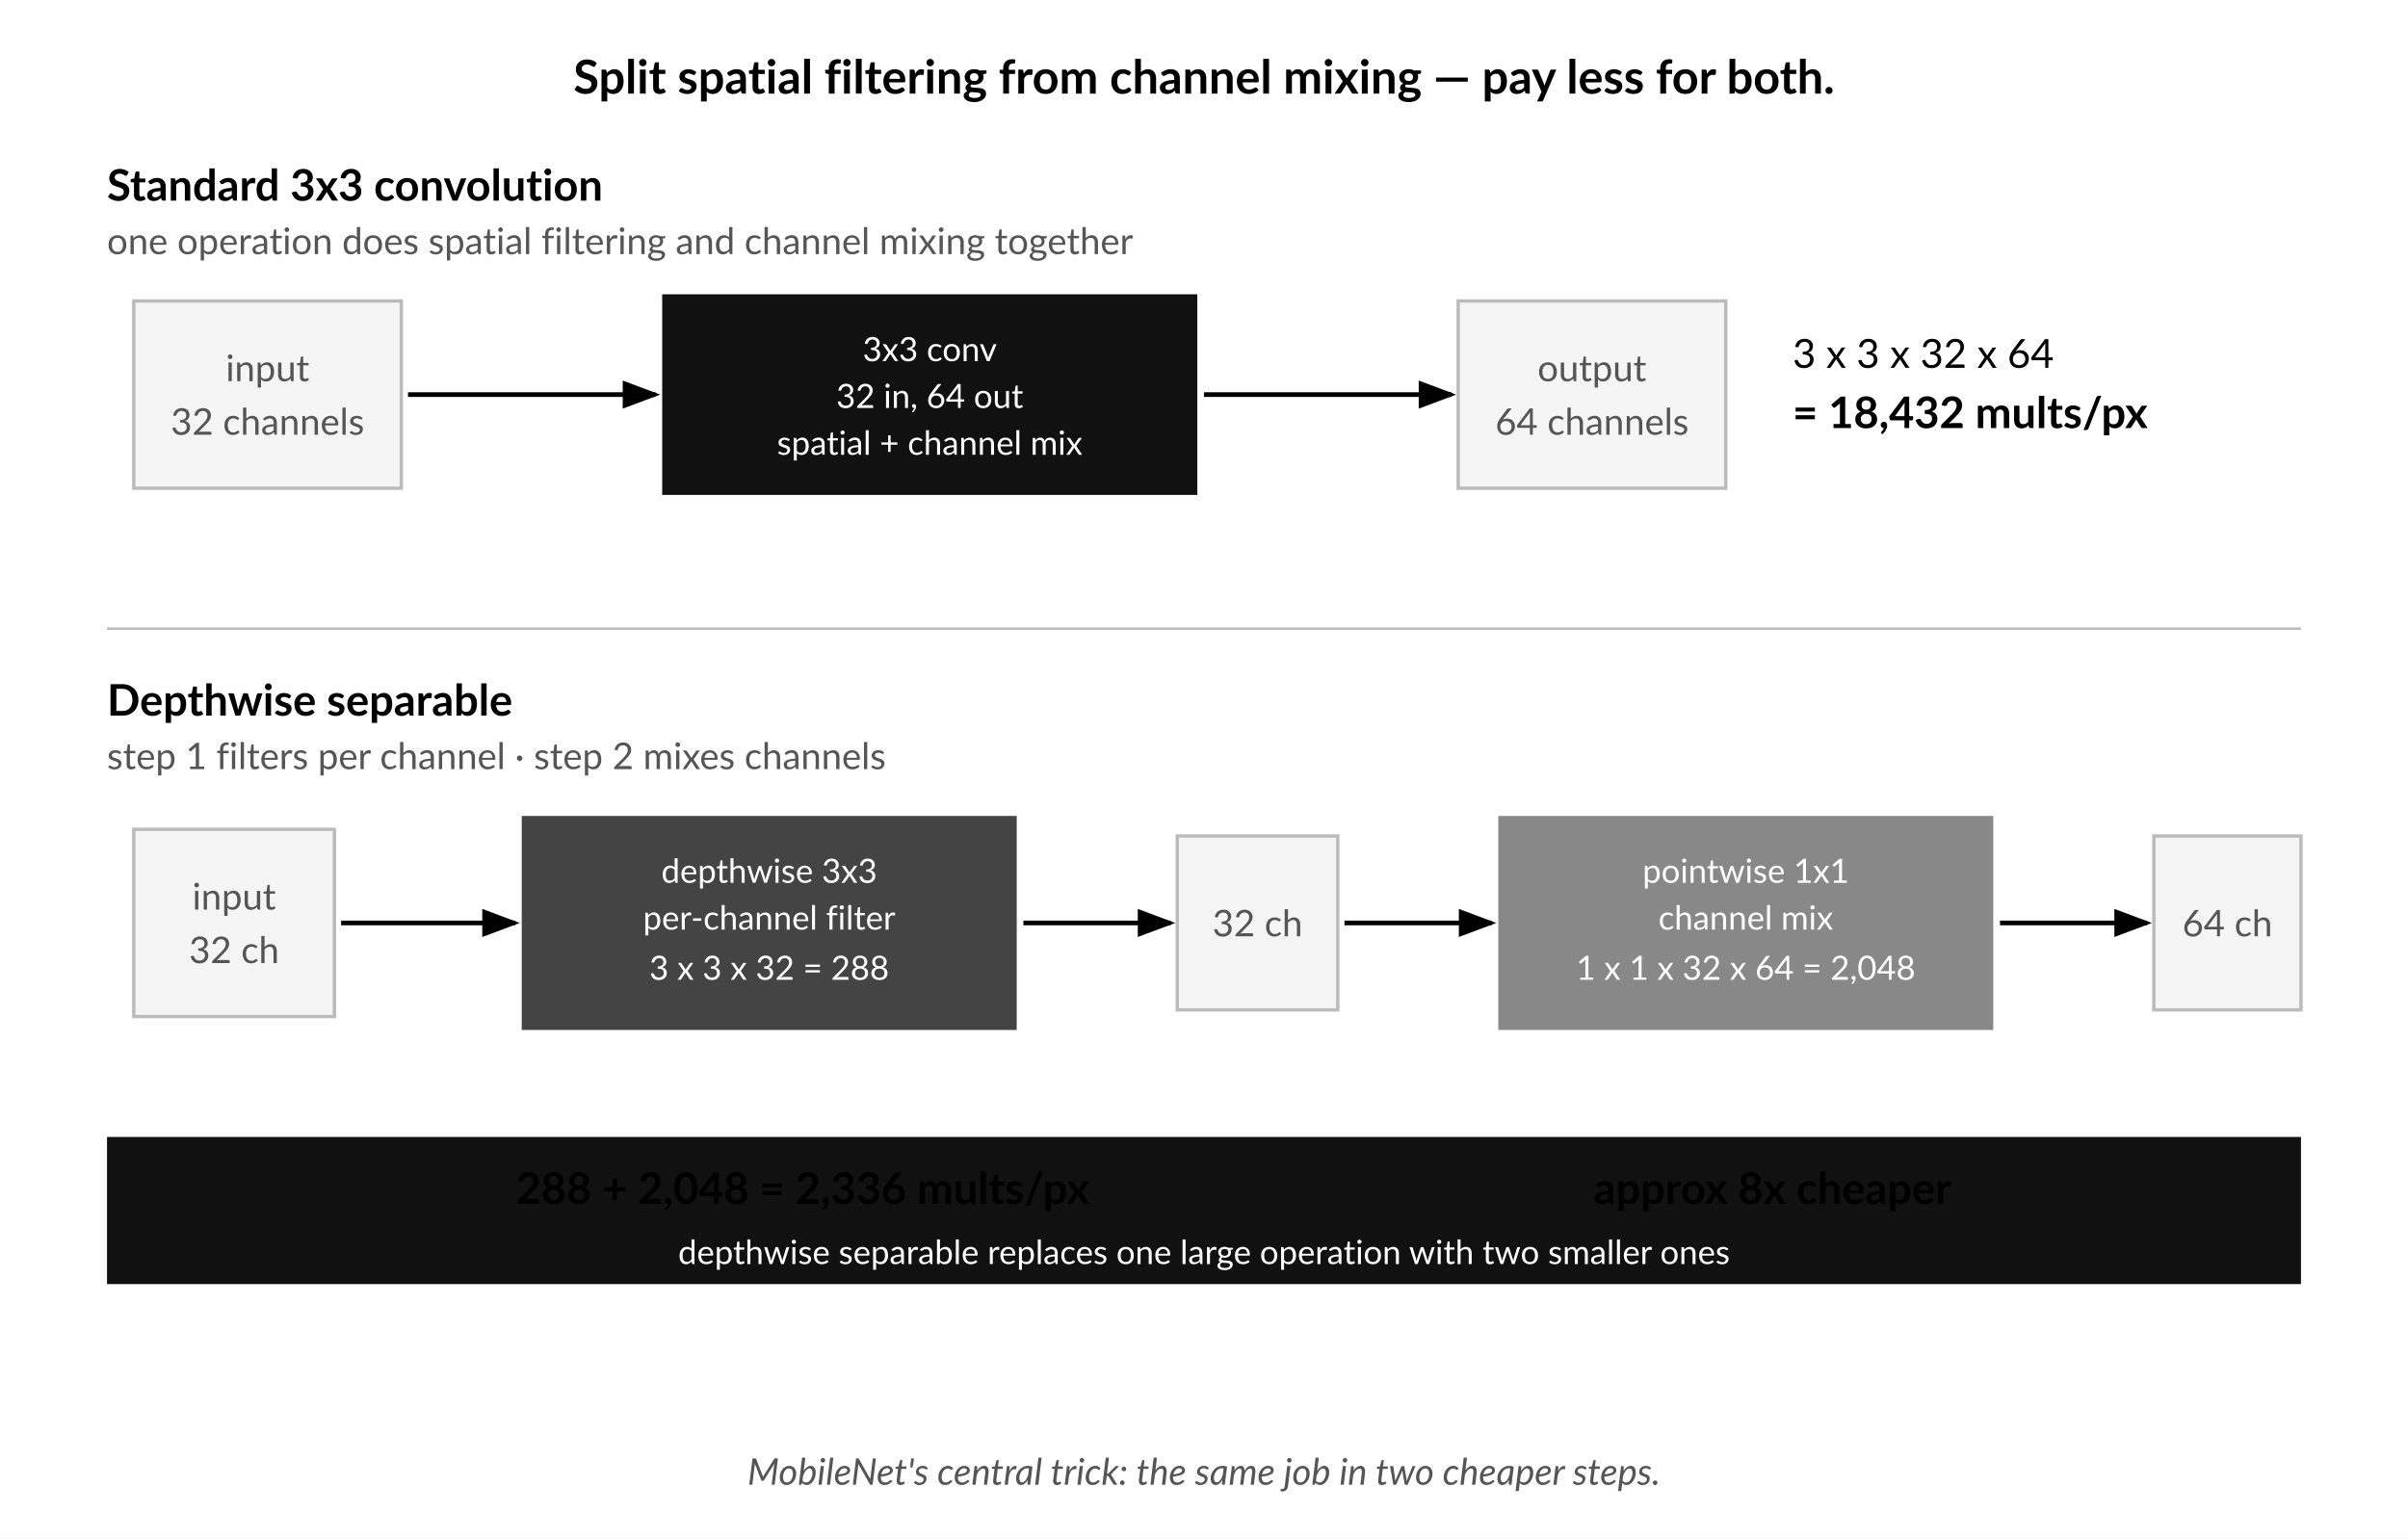
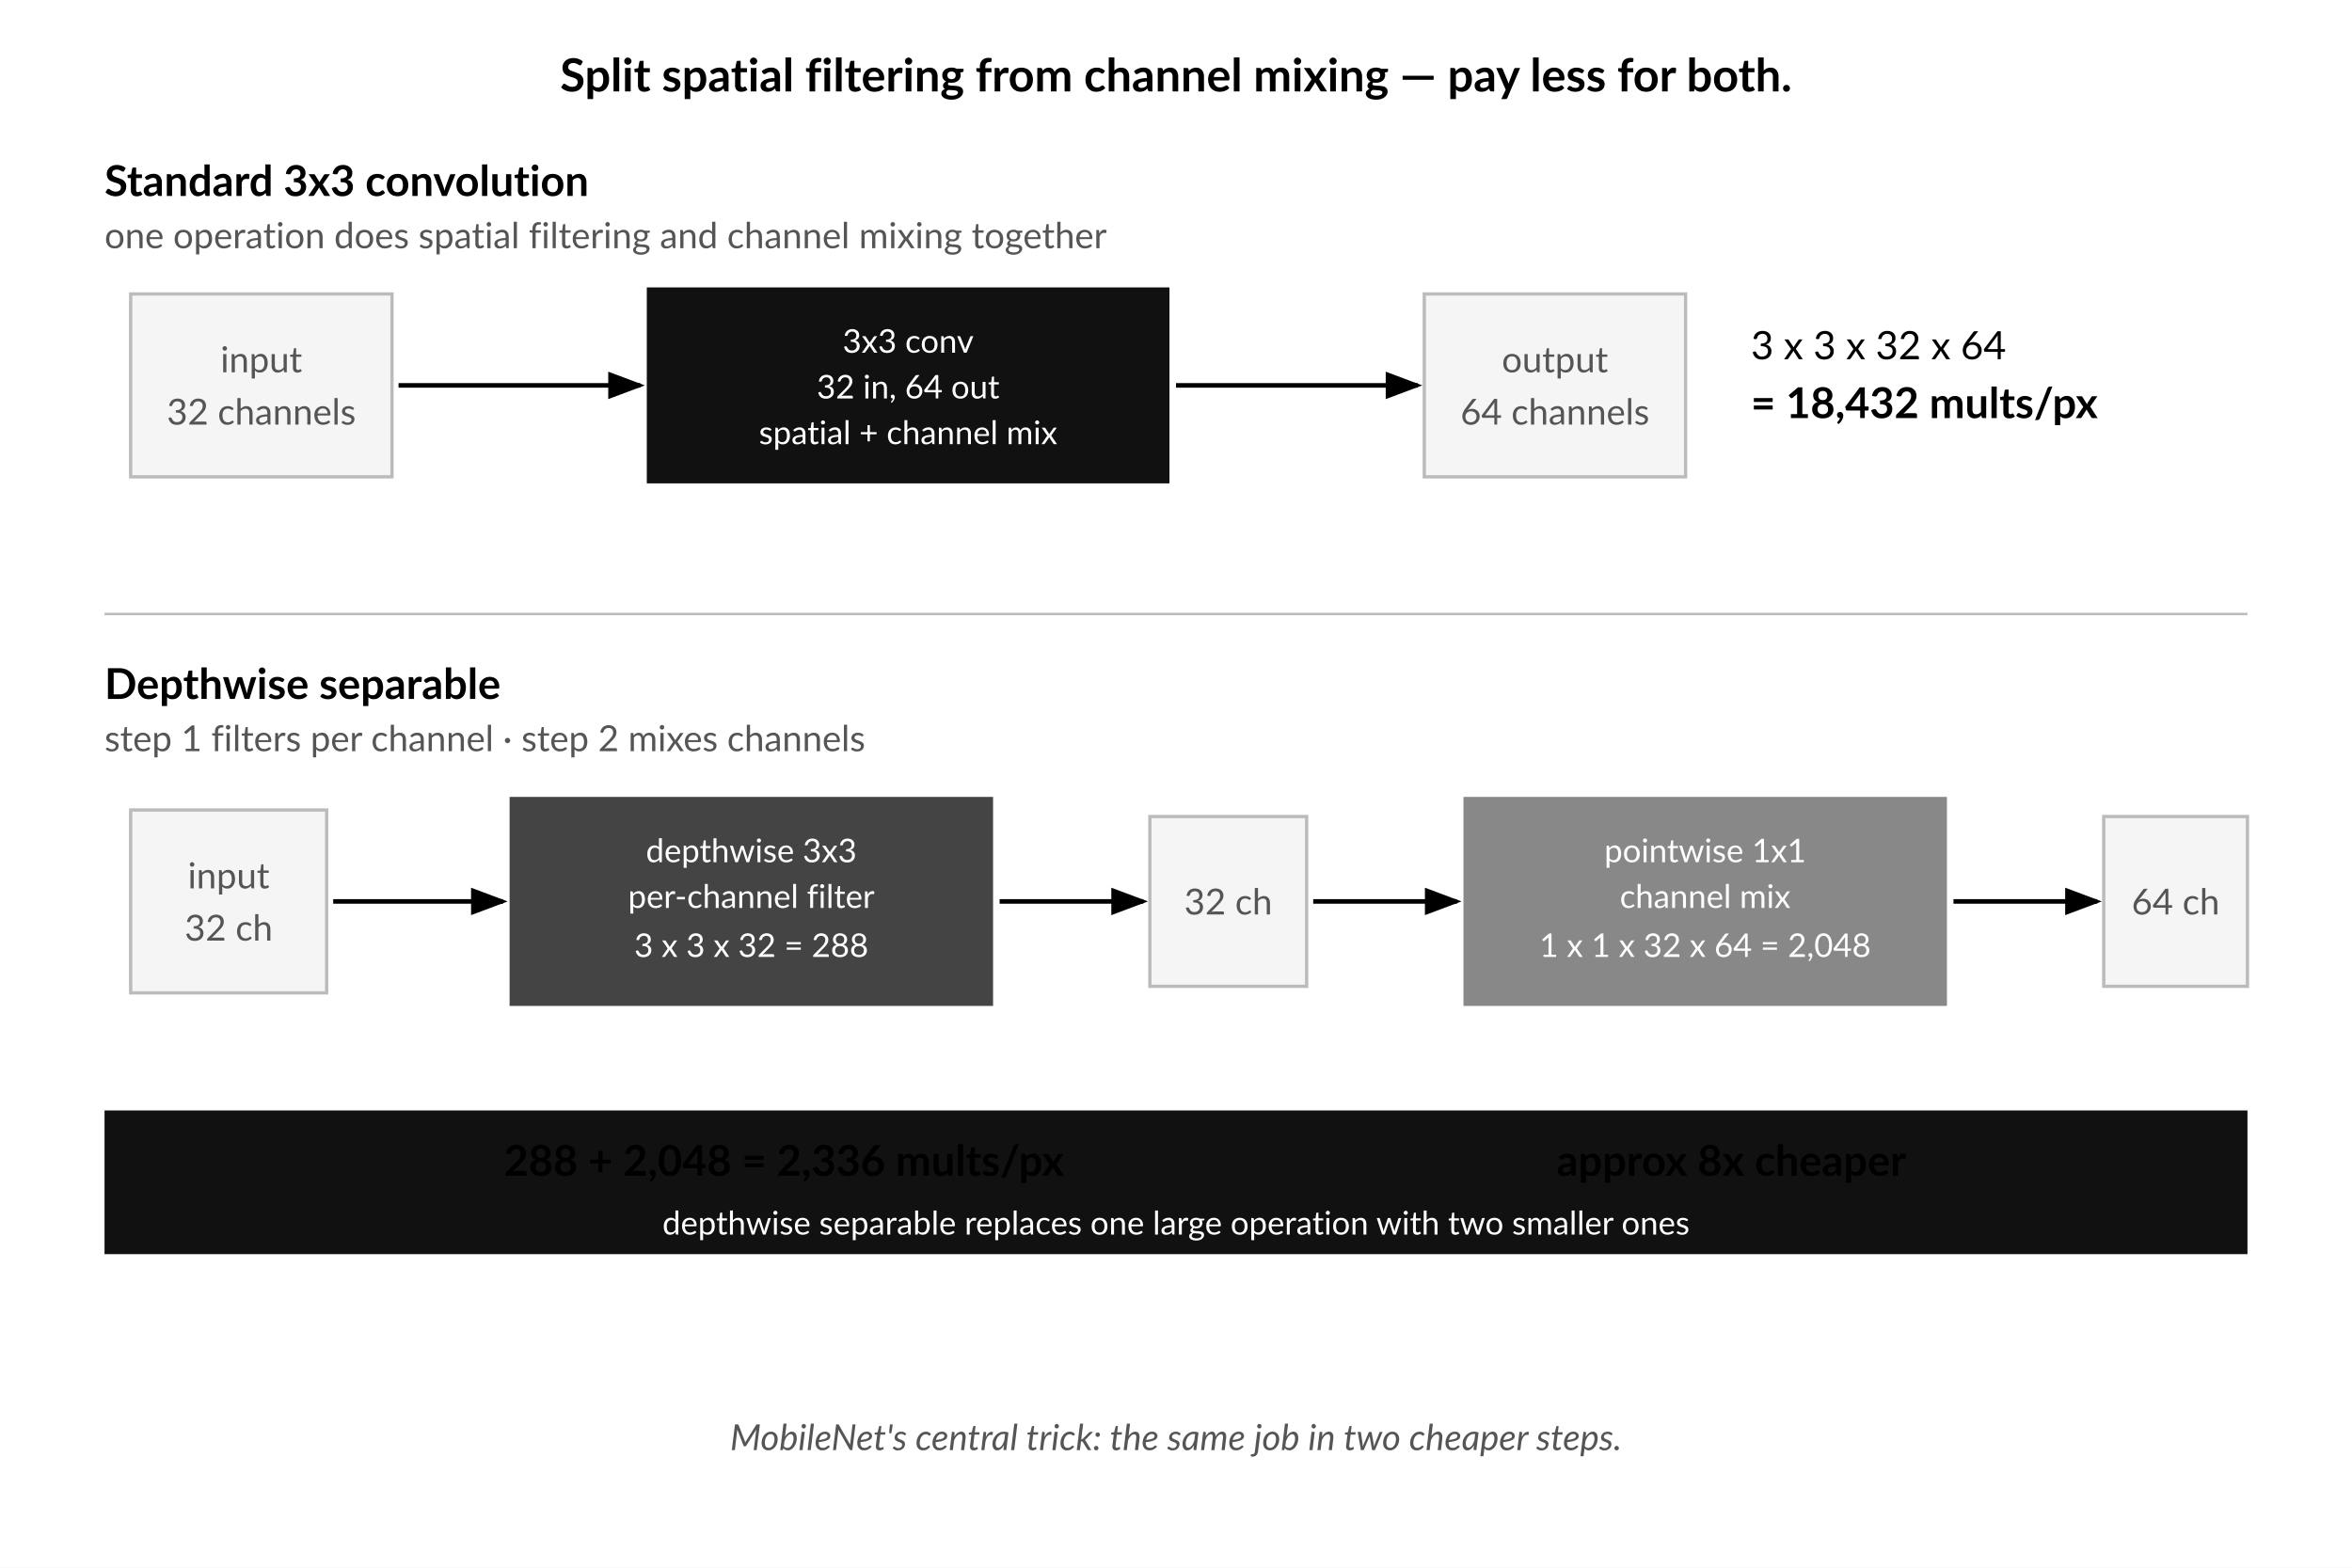
- <svg xmlns="http://www.w3.org/2000/svg" viewBox="0 0 720 460" role="img" aria-labelledby="t04 d04">
+ <svg xmlns="http://www.w3.org/2000/svg" viewBox="0 0 720 480" role="img" aria-labelledby="t04 d04">
  <defs>
    <style>
      .ti  { font-family: Lato, 'Helvetica Neue', Arial, sans-serif; font-size: 14px; font-weight: bold; fill: #000000; }
      .lb  { font-family: Lato, 'Helvetica Neue', Arial, sans-serif; font-size: 12px; fill: #000000; }
      .sm  { font-family: Lato, 'Helvetica Neue', Arial, sans-serif; font-size: 11px; fill: #555555; }
      .em  { font-family: Lato, 'Helvetica Neue', Arial, sans-serif; font-size: 13px; font-weight: bold; fill: #000000; }
      .tag { font-family: Lato, 'Helvetica Neue', Arial, sans-serif; font-size: 10px; fill: #FFFFFF; }
      .cap { font-family: Lato, 'Helvetica Neue', Arial, sans-serif; font-size: 11px; font-style: italic; fill: #555555; }
    </style>
    <marker id="ar" markerWidth="8" markerHeight="6" refX="7" refY="3" orient="auto">
      <polygon points="0 0, 8 3, 0 6" fill="#000000" />
    </marker>
  </defs>
-   <rect width="720" height="460" fill="#FFFFFF" />
+   <rect width="720" height="480" fill="#FFFFFF" />
  <text x="360" y="28" text-anchor="middle" class="ti">Split spatial filtering from channel mixing — pay less for both.</text>
  <text x="32" y="60" class="em">Standard 3x3 convolution</text>
  <text x="32" y="76" class="sm">one operation does spatial filtering and channel mixing together</text>
  <rect x="40" y="90" width="80" height="56" fill="#F5F5F5" stroke="#BBBBBB" />
  <text x="80" y="114" text-anchor="middle" class="sm">input</text>
  <text x="80" y="130" text-anchor="middle" class="sm">32 channels</text>
  <line x1="122" y1="118" x2="196" y2="118" stroke="#000000" stroke-width="1.4" marker-end="url(#ar)" />
  <rect x="198" y="88" width="160" height="60" fill="#111111" />
  <text x="278" y="108" text-anchor="middle" class="tag">3x3 conv</text>
  <text x="278" y="122" text-anchor="middle" class="tag">32 in, 64 out</text>
  <text x="278" y="136" text-anchor="middle" class="tag">spatial + channel mix</text>
  <line x1="360" y1="118" x2="434" y2="118" stroke="#000000" stroke-width="1.4" marker-end="url(#ar)" />
  <rect x="436" y="90" width="80" height="56" fill="#F5F5F5" stroke="#BBBBBB" />
  <text x="476" y="114" text-anchor="middle" class="sm">output</text>
  <text x="476" y="130" text-anchor="middle" class="sm">64 channels</text>
  <text x="536" y="110" class="lb">3 x 3 x 32 x 64</text>
  <text x="536" y="128" class="em">= 18,432 mults/px</text>
  <line x1="32" y1="188" x2="688" y2="188" stroke="#BBBBBB" stroke-width="0.75" />
  <text x="32" y="214" class="em">Depthwise separable</text>
  <text x="32" y="230" class="sm">step 1 filters per channel · step 2 mixes channels</text>
  <rect x="40" y="248" width="60" height="56" fill="#F5F5F5" stroke="#BBBBBB" />
  <text x="70" y="272" text-anchor="middle" class="sm">input</text>
  <text x="70" y="288" text-anchor="middle" class="sm">32 ch</text>
  <line x1="102" y1="276" x2="154" y2="276" stroke="#000000" stroke-width="1.4" marker-end="url(#ar)" />
  <rect x="156" y="244" width="148" height="64" fill="#444444" />
  <text x="230" y="264" text-anchor="middle" class="tag">depthwise 3x3</text>
  <text x="230" y="278" text-anchor="middle" class="tag">per-channel filter</text>
  <text x="230" y="293" text-anchor="middle" class="tag">3 x 3 x 32 = 288</text>
  <line x1="306" y1="276" x2="350" y2="276" stroke="#000000" stroke-width="1.4" marker-end="url(#ar)" />
  <rect x="352" y="250" width="48" height="52" fill="#F5F5F5" stroke="#BBBBBB" />
  <text x="376" y="280" text-anchor="middle" class="sm">32 ch</text>
  <line x1="402" y1="276" x2="446" y2="276" stroke="#000000" stroke-width="1.4" marker-end="url(#ar)" />
  <rect x="448" y="244" width="148" height="64" fill="#888888" />
  <text x="522" y="264" text-anchor="middle" class="tag">pointwise 1x1</text>
  <text x="522" y="278" text-anchor="middle" class="tag">channel mix</text>
  <text x="522" y="293" text-anchor="middle" class="tag">1 x 1 x 32 x 64 = 2,048</text>
  <line x1="598" y1="276" x2="642" y2="276" stroke="#000000" stroke-width="1.4" marker-end="url(#ar)" />
  <rect x="644" y="250" width="44" height="52" fill="#F5F5F5" stroke="#BBBBBB" />
  <text x="666" y="280" text-anchor="middle" class="sm">64 ch</text>
  <rect x="32" y="340" width="656" height="44" fill="#111111" />
  <text x="240" y="360" text-anchor="middle" class="em" fill="#FFFFFF">288 + 2,048 = 2,336 mults/px</text>
  <text x="530" y="360" text-anchor="middle" class="em" fill="#AAAAAA">approx 8x cheaper</text>
  <text x="360" y="378" text-anchor="middle" class="tag">depthwise separable replaces one large operation with two smaller ones</text>
  <text x="360" y="444" text-anchor="middle" class="cap">MobileNet's central trick: the same job in two cheaper steps.</text>
</svg>
